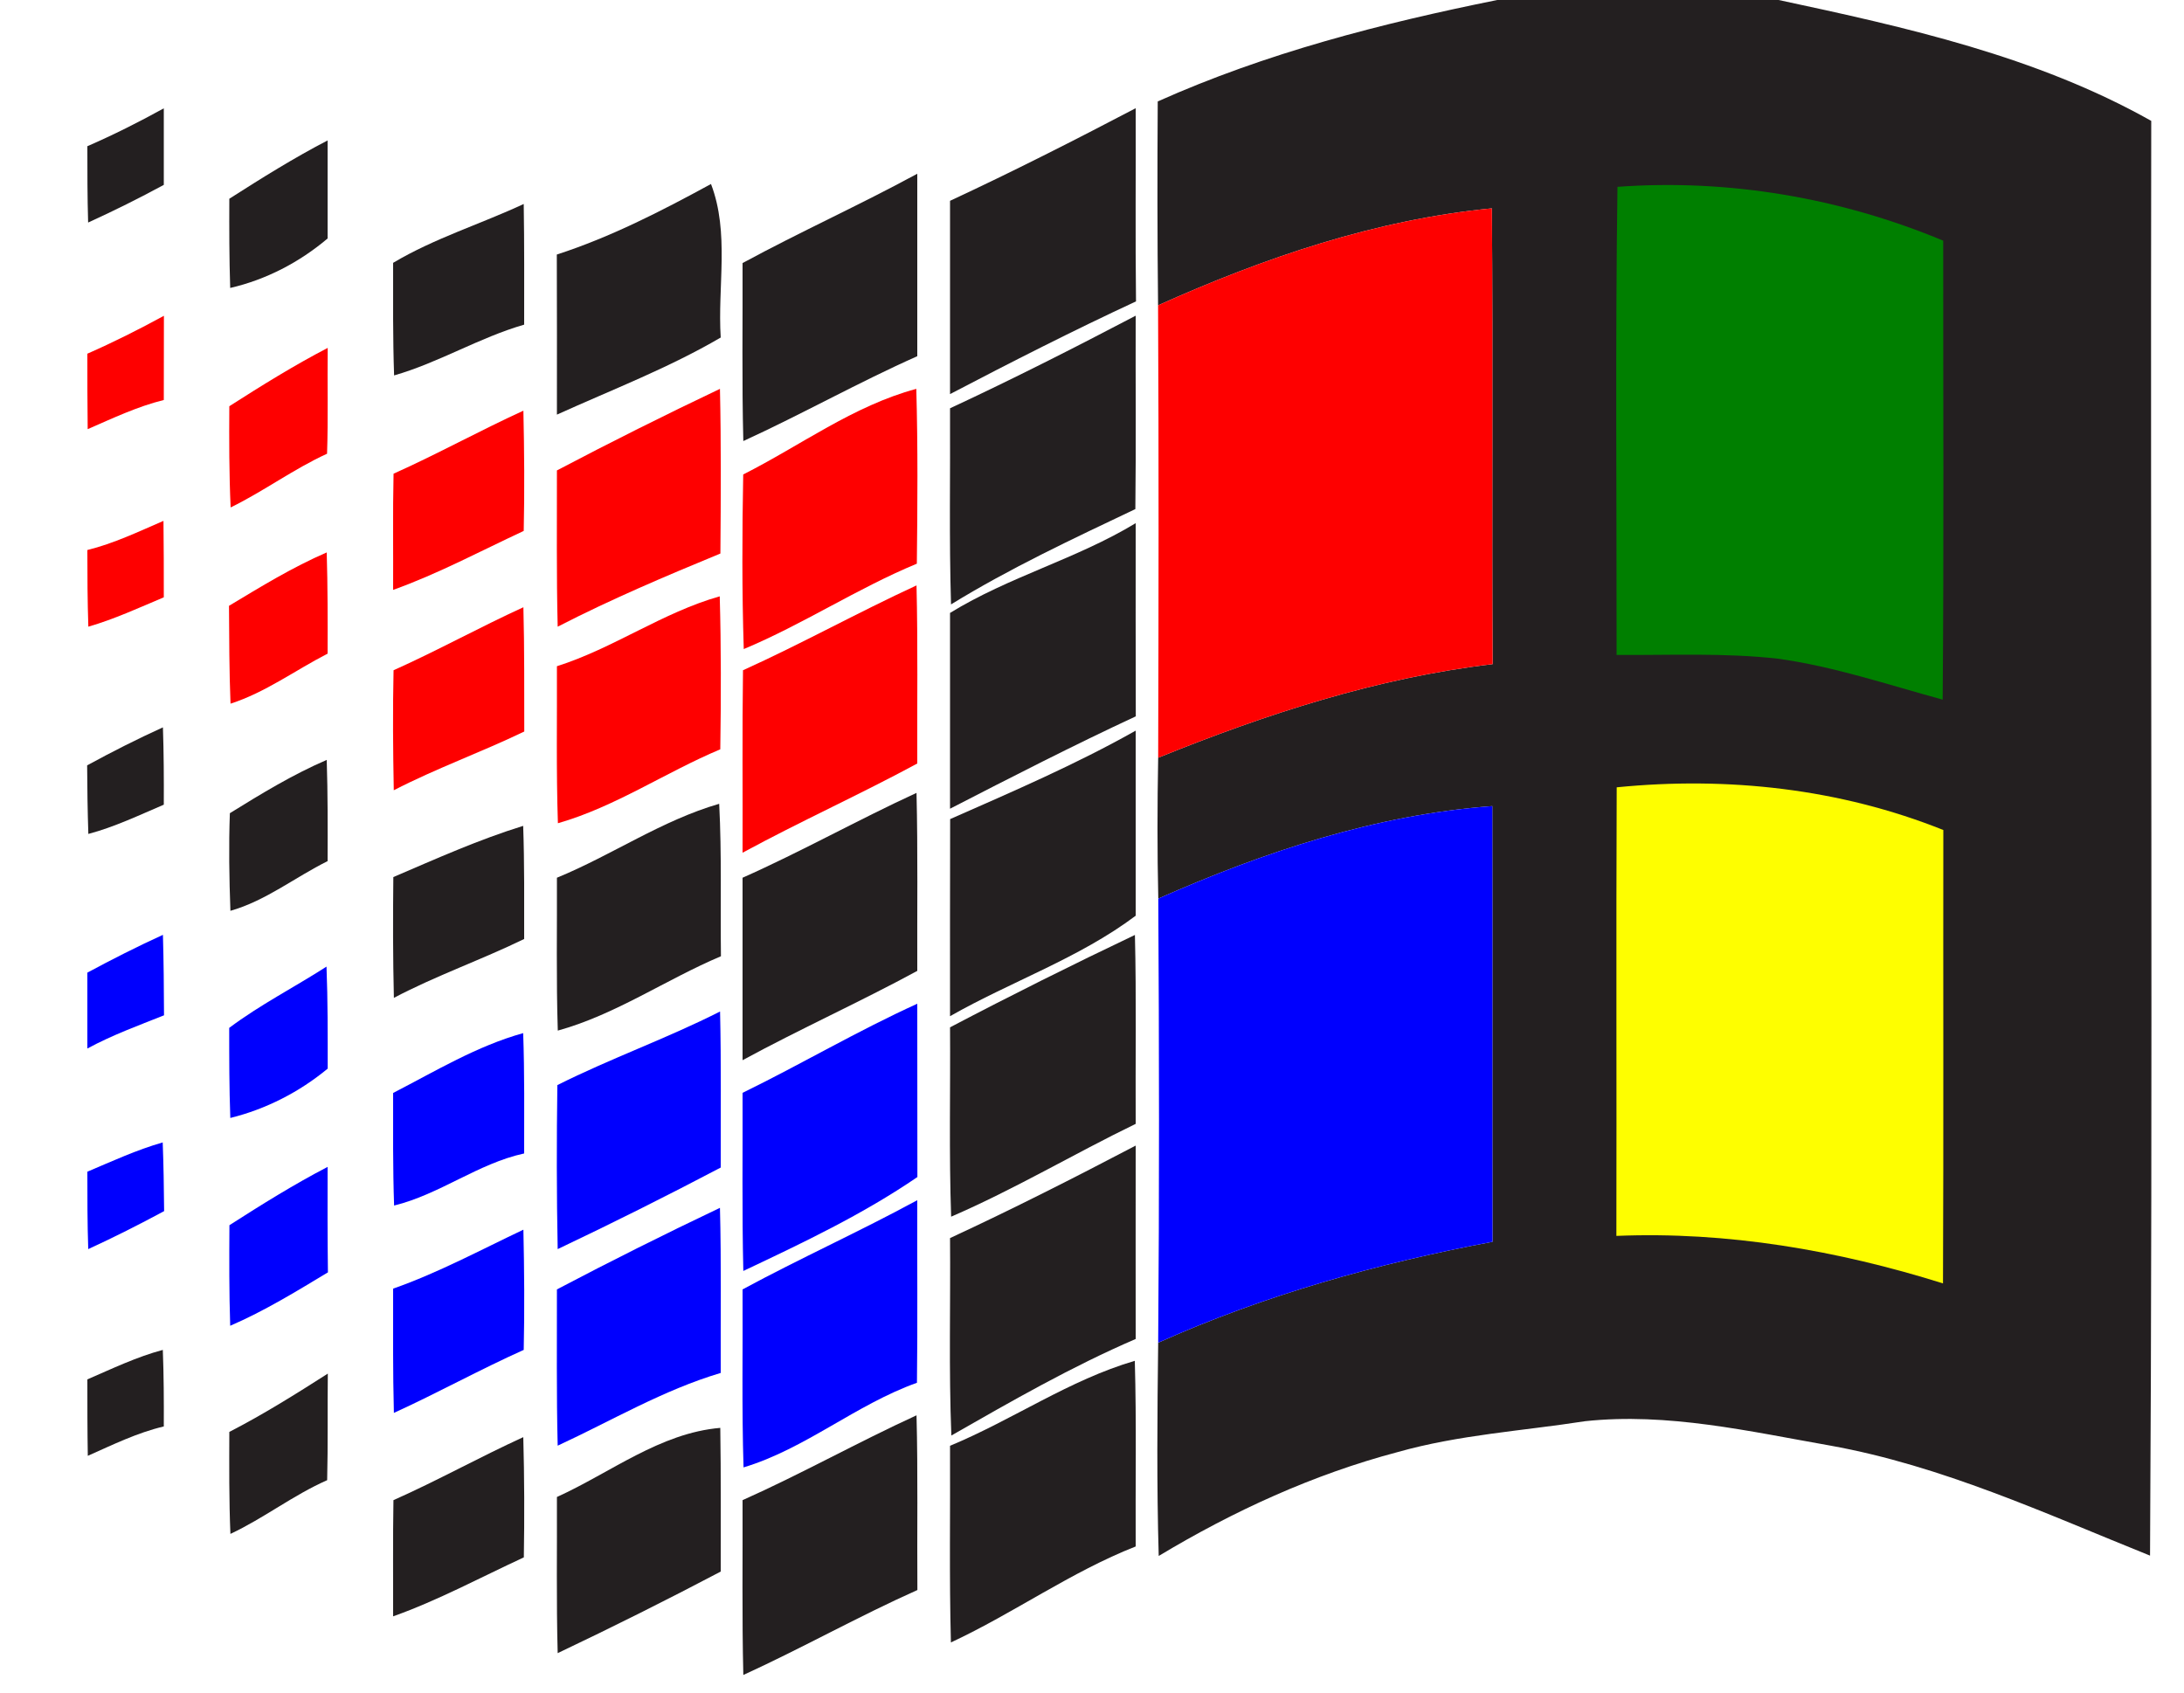
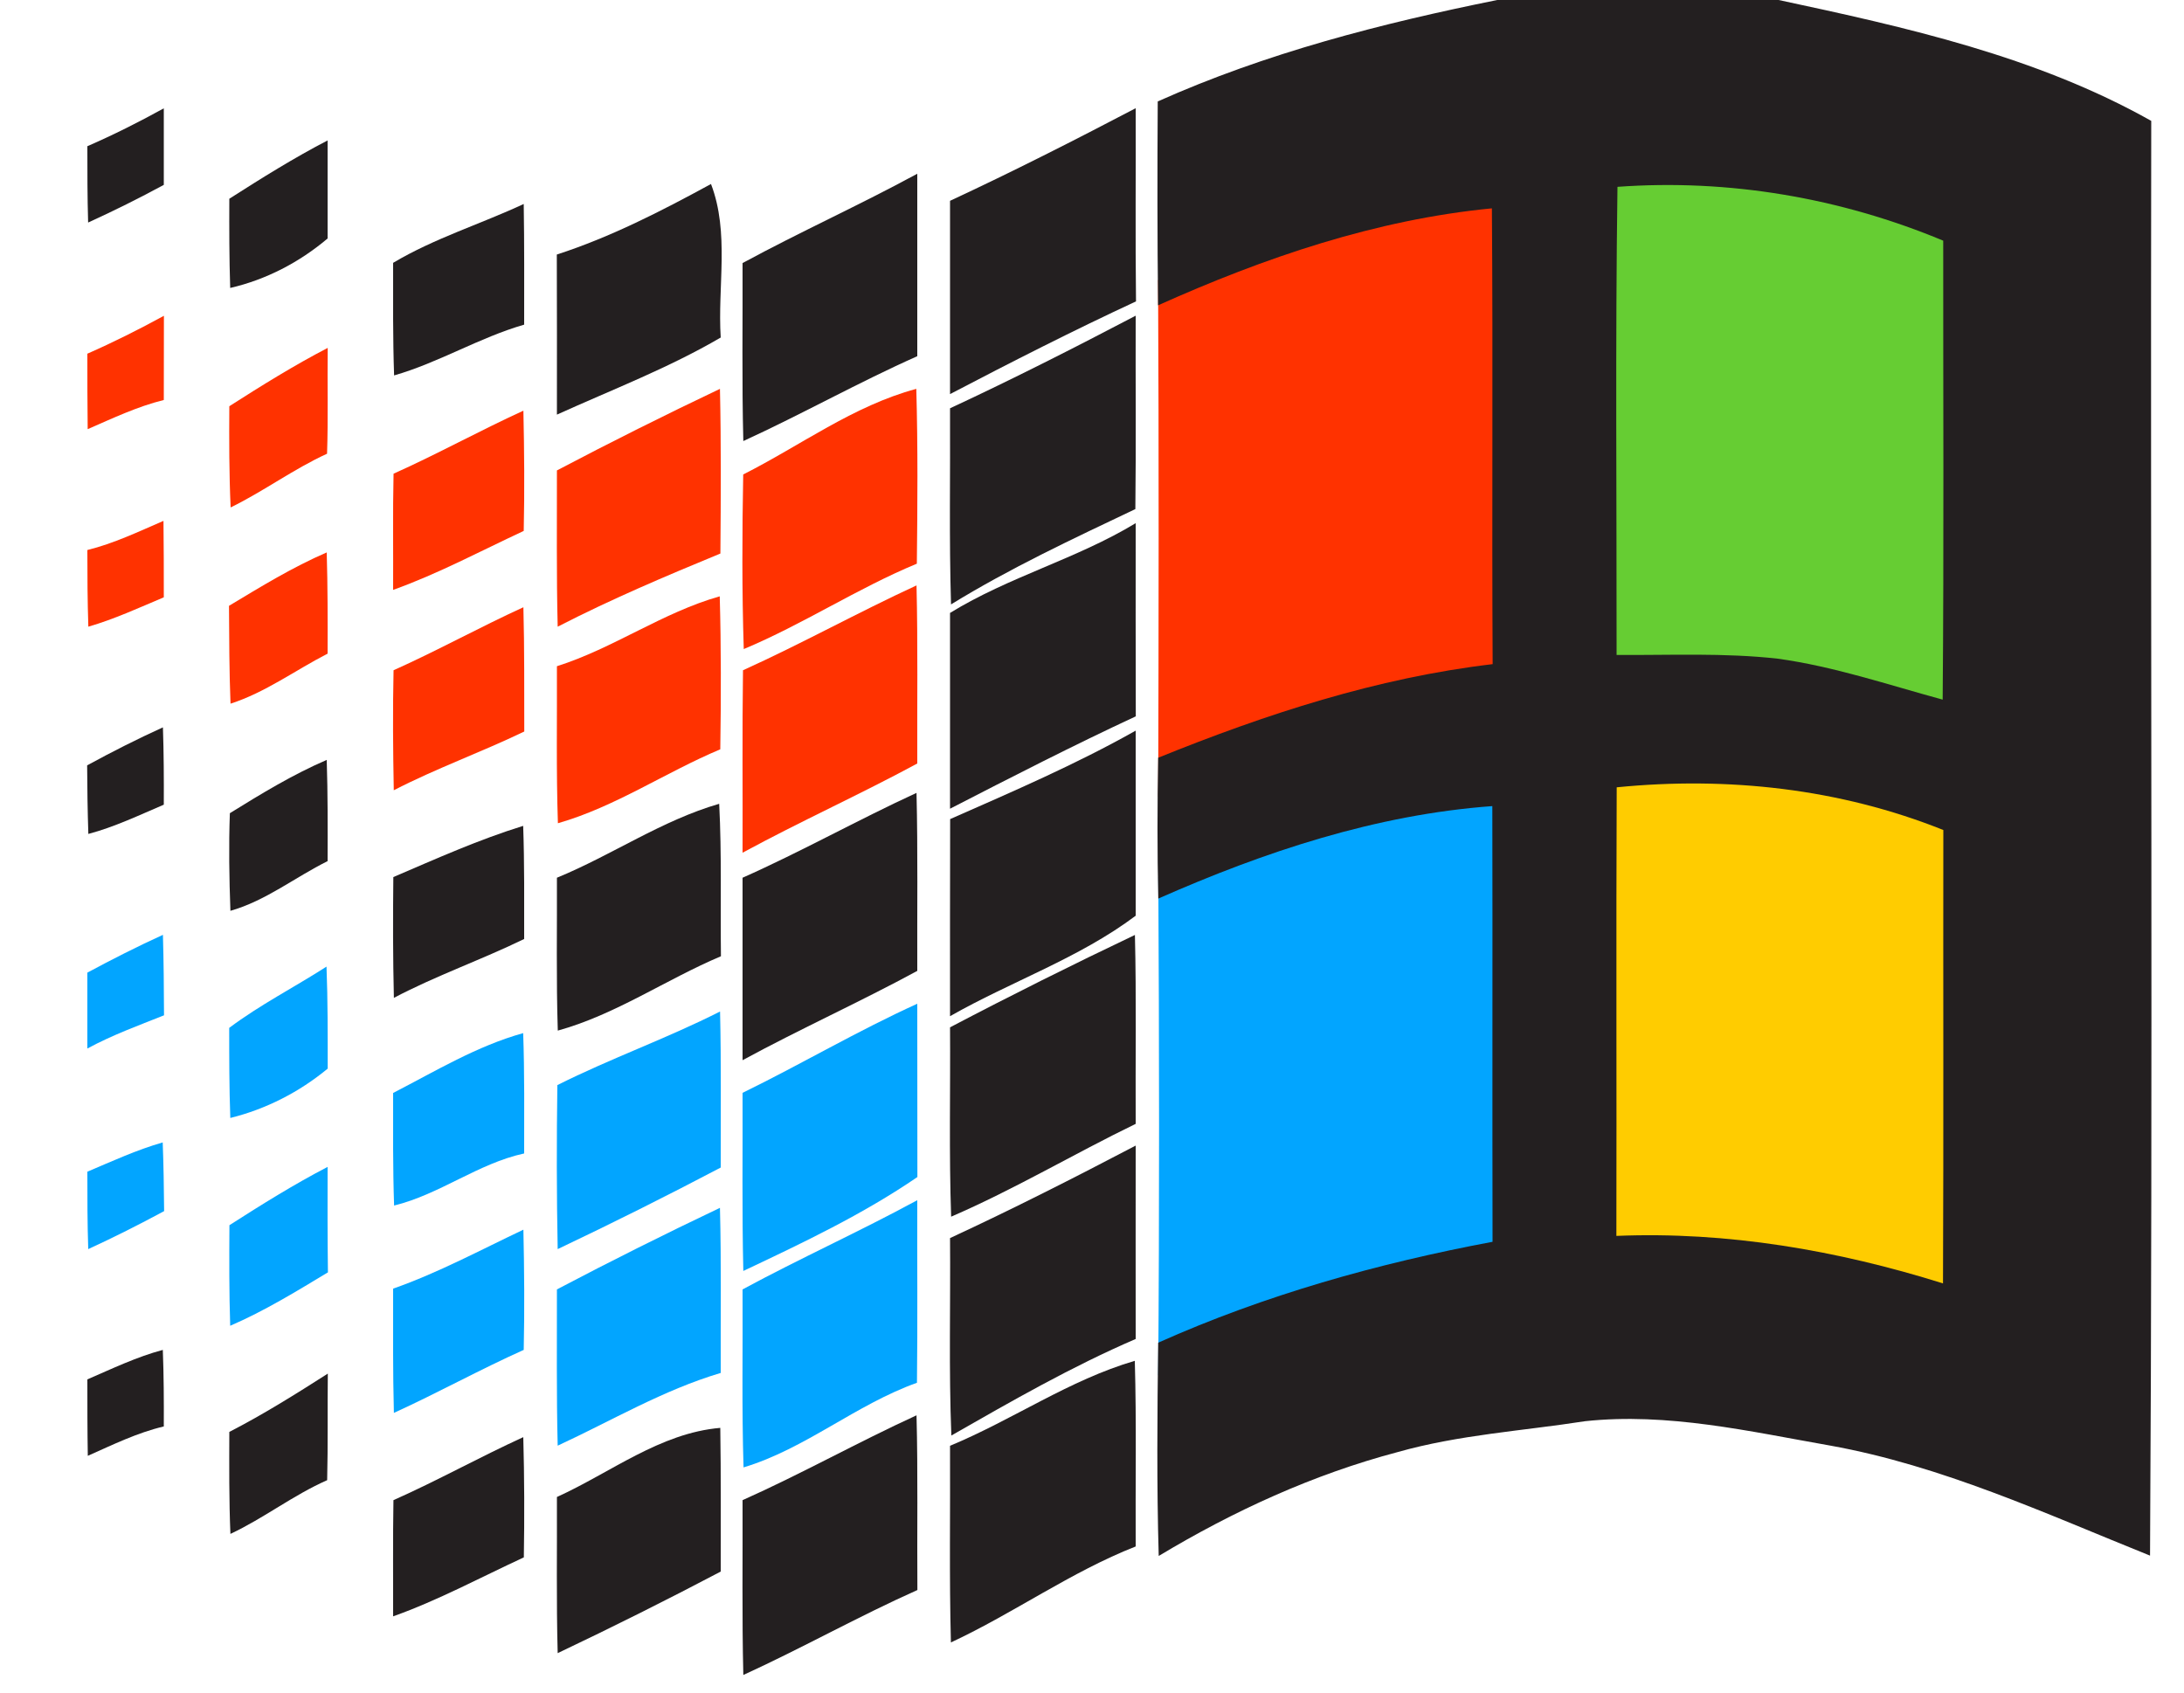
- <svg xmlns="http://www.w3.org/2000/svg" width="200px" height="155px" viewBox="0 0 200 155" version="1.1">
-   <path fill="none" d=" M 0.00 0.00 L 137.11 0.00 C 126.50 2.14 115.94 4.85 106.02 9.29 C 105.98 15.51 105.98 21.74 106.05 27.96 C 106.12 41.77 106.10 55.58 106.06 69.39 C 105.98 73.69 105.97 77.99 106.07 82.29 C 106.15 95.85 106.17 109.40 106.06 122.96 C 105.98 129.47 105.92 135.98 106.11 142.49 C 112.94 138.38 120.26 135.02 127.98 132.98 C 133.59 131.39 139.42 131.04 145.15 130.15 C 152.71 129.34 160.19 131.08 167.59 132.38 C 177.82 134.22 187.32 138.61 196.89 142.46 C 197.15 98.67 196.92 54.87 197.00 11.07 C 186.49 5.15 174.56 2.50 162.88 0.00 L 200.00 0.00 L 200.00 155.00 L 0.00 155.00 L 0.00 0.00 Z" />
-   <path fill="#231f20" d=" M 137.11 0.00 L 162.88 0.00 C 174.56 2.50 186.49 5.15 197.00 11.07 C 196.92 54.87 197.15 98.67 196.89 142.46 C 187.32 138.61 177.82 134.22 167.59 132.38 C 160.19 131.08 152.71 129.34 145.15 130.15 C 139.42 131.04 133.59 131.39 127.98 132.98 C 120.26 135.02 112.94 138.38 106.11 142.49 C 105.92 135.98 105.98 129.47 106.06 122.96 C 115.83 118.59 126.17 115.69 136.68 113.72 C 136.65 100.42 136.69 87.12 136.66 73.82 C 126.00 74.60 115.78 78.00 106.07 82.29 C 105.97 77.99 105.98 73.69 106.06 69.39 C 115.92 65.40 126.08 62.07 136.69 60.82 C 136.61 46.91 136.73 32.99 136.62 19.08 C 125.97 20.11 115.77 23.60 106.05 27.96 C 105.98 21.74 105.98 15.51 106.02 9.29 C 115.94 4.85 126.50 2.14 137.11 0.00 Z" />
-   <path fill="#231f20" d=" M 8.00 13.39 C 10.39 12.35 12.72 11.18 15.00 9.92 C 15.00 12.26 15.00 14.59 15.00 16.93 C 12.73 18.16 10.42 19.31 8.07 20.38 C 8.00 18.05 8.00 15.72 8.00 13.39 Z" />
-   <path fill="#231f20" d=" M 87.00 18.39 C 92.74 15.72 98.39 12.85 104.00 9.91 C 104.02 15.81 103.96 21.70 104.03 27.60 C 98.28 30.27 92.62 33.15 87.00 36.09 C 87.00 30.19 87.00 24.29 87.00 18.39 Z" />
-   <path fill="#231f20" d=" M 21.00 18.20 C 23.94 16.32 26.90 14.47 30.00 12.86 C 30.00 15.86 30.00 18.85 30.00 21.84 C 27.42 24.02 24.37 25.61 21.08 26.37 C 20.99 23.65 20.99 20.92 21.00 18.20 Z" />
-   <path fill="#231f20" d=" M 68.00 24.09 C 73.27 21.23 78.74 18.77 84.00 15.91 C 84.00 21.48 84.00 27.05 84.00 32.62 C 78.60 35.02 73.44 37.93 68.07 40.39 C 67.93 34.96 68.02 29.52 68.00 24.09 Z" />
-   <path fill="#231f20" d=" M 50.99 23.31 C 55.93 21.71 60.56 19.33 65.11 16.85 C 66.82 21.32 65.70 26.24 66.00 30.91 C 61.21 33.71 56.03 35.69 51.00 37.97 C 51.00 33.09 51.01 28.20 50.99 23.31 Z" />
-   <path fill="#007f00" d=" M 148.12 17.11 C 158.30 16.37 168.53 18.11 177.95 22.04 C 177.94 36.05 178.02 50.06 177.90 64.07 C 172.90 62.71 167.95 61.03 162.80 60.32 C 157.90 59.77 152.96 60.01 148.04 59.98 C 148.05 45.69 147.92 31.40 148.12 17.11 Z" />
-   <path fill="#231f20" d=" M 36.00 24.07 C 39.77 21.82 43.99 20.53 47.96 18.68 C 48.02 22.36 48.00 26.04 48.00 29.73 C 43.88 30.92 40.20 33.20 36.09 34.38 C 35.97 30.95 36.00 27.51 36.00 24.07 Z" />
-   <path fill="#fe0000" d=" M 106.05 27.96 C 115.77 23.60 125.97 20.11 136.62 19.08 C 136.73 32.99 136.61 46.91 136.69 60.82 C 126.08 62.07 115.92 65.40 106.06 69.39 C 106.10 55.58 106.12 41.77 106.05 27.96 Z" />
-   <path fill="#fe0000" d=" M 8.00 32.39 C 10.39 31.34 12.72 30.17 15.01 28.92 C 15.00 31.49 15.00 34.06 15.00 36.63 C 12.57 37.23 10.31 38.31 8.03 39.30 C 8.00 37.00 8.00 34.69 8.00 32.39 Z" />
-   <path fill="#231f20" d=" M 87.00 37.39 C 92.74 34.72 98.39 31.85 104.00 28.91 C 103.98 34.81 104.04 40.71 103.97 46.62 C 98.25 49.34 92.49 52.03 87.09 55.35 C 86.91 49.36 87.03 43.37 87.00 37.39 Z" />
-   <path fill="#fe0000" d=" M 21.00 37.20 C 23.94 35.32 26.91 33.47 30.01 31.86 C 29.97 35.09 30.06 38.32 29.95 41.55 C 26.87 42.96 24.15 44.99 21.12 46.47 C 20.98 43.38 20.98 40.29 21.00 37.20 Z" />
-   <path fill="#fe0000" d=" M 51.00 43.08 C 55.92 40.49 60.90 38.00 65.93 35.61 C 66.04 40.64 66.01 45.66 65.97 50.69 C 60.93 52.77 55.92 54.89 51.07 57.39 C 50.95 52.62 51.01 47.85 51.00 43.08 Z" />
-   <path fill="#fe0000" d=" M 68.06 43.45 C 73.31 40.80 78.14 37.16 83.91 35.61 C 84.06 40.94 84.02 46.29 83.96 51.62 C 78.51 53.88 73.54 57.17 68.11 59.44 C 67.94 54.11 67.96 48.78 68.06 43.45 Z" />
-   <path fill="#fe0000" d=" M 36.04 43.38 C 40.06 41.58 43.92 39.44 47.93 37.61 C 48.01 41.28 48.04 44.95 47.96 48.62 C 43.99 50.47 40.13 52.54 36.00 54.02 C 36.02 50.47 35.96 46.93 36.04 43.38 Z" />
-   <path fill="#fe0000" d=" M 8.00 50.37 C 10.42 49.77 12.68 48.69 14.97 47.70 C 15.00 50.03 15.00 52.37 15.00 54.70 C 12.72 55.66 10.47 56.70 8.09 57.39 C 8.01 55.05 8.00 52.71 8.00 50.37 Z" />
-   <path fill="#231f20" d=" M 87.00 56.13 C 92.39 52.81 98.59 51.19 104.00 47.91 C 104.00 53.81 103.99 59.70 104.01 65.60 C 98.27 68.27 92.63 71.16 87.00 74.06 C 87.00 68.09 87.00 62.11 87.00 56.13 Z" />
-   <path fill="#fe0000" d=" M 20.97 55.48 C 23.88 53.73 26.79 51.94 29.92 50.59 C 30.01 53.68 30.01 56.77 30.00 59.86 C 27.03 61.38 24.31 63.41 21.11 64.44 C 20.99 61.45 20.99 58.47 20.97 55.48 Z" />
-   <path fill="#fe0000" d=" M 68.04 61.38 C 73.41 58.95 78.57 56.08 83.93 53.61 C 84.06 59.05 83.98 64.48 84.00 69.92 C 78.73 72.77 73.26 75.23 68.00 78.09 C 68.02 72.52 67.96 66.95 68.04 61.38 Z" />
-   <path fill="#fe0000" d=" M 51.00 61.01 C 56.18 59.37 60.67 56.09 65.91 54.61 C 66.04 59.28 66.03 63.95 65.96 68.62 C 60.93 70.73 56.36 73.88 51.09 75.39 C 50.93 70.60 51.02 65.80 51.00 61.01 Z" />
-   <path fill="#fe0000" d=" M 36.04 61.38 C 40.06 59.58 43.92 57.44 47.93 55.61 C 48.03 59.40 48.00 63.20 48.01 66.99 C 44.07 68.89 39.95 70.36 36.06 72.37 C 35.99 68.71 35.96 65.04 36.04 61.38 Z" />
-   <path fill="#231f20" d=" M 7.98 70.09 C 10.25 68.85 12.56 67.68 14.92 66.61 C 15.00 68.97 15.01 71.33 15.00 73.69 C 12.73 74.66 10.49 75.73 8.09 76.37 C 8.02 74.28 7.99 72.18 7.98 70.09 Z" />
-   <path fill="#231f20" d=" M 87.01 75.01 C 92.75 72.48 98.52 70.00 104.00 66.91 C 104.00 72.56 104.00 78.21 104.00 83.86 C 98.82 87.75 92.60 89.87 87.00 93.06 C 87.00 87.04 86.99 81.02 87.01 75.01 Z" />
-   <path fill="#231f20" d=" M 21.05 74.47 C 23.92 72.69 26.81 70.93 29.92 69.59 C 30.02 72.68 30.01 75.77 30.00 78.86 C 27.01 80.34 24.34 82.49 21.10 83.41 C 20.99 80.43 20.94 77.45 21.05 74.47 Z" />
-   <path fill="#fefe00" d=" M 148.05 72.10 C 158.18 71.09 168.48 72.21 177.96 76.01 C 177.94 89.85 177.99 103.69 177.93 117.53 C 168.27 114.50 158.17 112.76 148.02 113.18 C 148.05 99.49 147.99 85.79 148.05 72.10 Z" />
-   <path fill="#231f20" d=" M 68.00 80.38 C 73.40 77.98 78.56 75.08 83.93 72.61 C 84.06 78.04 83.98 83.48 84.00 88.91 C 78.73 91.77 73.26 94.23 68.00 97.09 C 68.00 91.52 68.00 85.95 68.00 80.38 Z" />
-   <path fill="#231f20" d=" M 51.00 80.38 C 56.04 78.31 60.60 75.13 65.86 73.61 C 66.10 78.26 65.96 82.91 66.02 87.57 C 60.98 89.70 56.39 92.91 51.08 94.38 C 50.93 89.71 51.02 85.05 51.00 80.38 Z" />
-   <path fill="#0000fe" d=" M 106.07 82.29 C 115.78 78.00 126.00 74.60 136.66 73.82 C 136.69 87.12 136.65 100.42 136.68 113.72 C 126.17 115.69 115.83 118.59 106.06 122.96 C 106.17 109.40 106.15 95.85 106.07 82.29 Z" />
-   <path fill="#231f20" d=" M 36.02 80.32 C 39.94 78.64 43.84 76.89 47.91 75.63 C 48.03 79.08 48.00 82.53 48.00 85.99 C 44.08 87.90 39.94 89.34 36.07 91.38 C 35.98 87.69 35.98 84.01 36.02 80.32 Z" />
-   <path fill="#0000fe" d=" M 8.00 89.07 C 10.27 87.85 12.57 86.68 14.92 85.61 C 14.99 88.06 15.01 90.52 15.02 92.98 C 12.65 93.92 10.25 94.80 8.00 96.02 C 8.00 93.70 8.00 91.39 8.00 89.07 Z" />
-   <path fill="#231f20" d=" M 87.00 94.08 C 92.58 91.15 98.23 88.33 103.93 85.62 C 104.07 91.38 103.97 97.15 104.00 102.92 C 98.33 105.67 92.87 108.93 87.10 111.42 C 86.90 105.64 87.04 99.86 87.00 94.08 Z" />
-   <path fill="#0000fe" d=" M 20.99 94.13 C 23.80 92.02 26.94 90.42 29.90 88.52 C 30.02 91.63 30.01 94.74 30.01 97.86 C 27.41 100.01 24.36 101.57 21.09 102.38 C 20.99 99.63 20.99 96.88 20.99 94.13 Z" />
-   <path fill="#0000fe" d=" M 68.00 100.08 C 73.38 97.45 78.55 94.39 84.00 91.92 C 84.00 97.21 84.00 102.50 84.01 107.79 C 79.01 111.21 73.53 113.81 68.07 116.39 C 67.94 110.95 68.02 105.51 68.00 100.08 Z" />
-   <path fill="#0000fe" d=" M 51.04 99.37 C 55.92 96.92 61.07 95.10 65.94 92.63 C 66.05 97.39 65.99 102.15 66.00 106.92 C 61.08 109.51 56.10 112.00 51.07 114.39 C 50.97 109.38 50.97 104.37 51.04 99.37 Z" />
-   <path fill="#0000fe" d=" M 36.00 100.09 C 39.88 98.09 43.67 95.79 47.91 94.61 C 48.04 98.28 48.00 101.95 48.00 105.63 C 43.77 106.55 40.29 109.37 36.09 110.40 C 35.97 106.96 36.00 103.52 36.00 100.09 Z" />
-   <path fill="#0000fe" d=" M 8.00 107.30 C 10.27 106.34 12.52 105.30 14.90 104.62 C 14.98 106.71 15.01 108.81 15.03 110.91 C 12.75 112.14 10.43 113.31 8.08 114.39 C 8.00 112.03 8.00 109.66 8.00 107.30 Z" />
-   <path fill="#231f20" d=" M 87.00 113.38 C 92.74 110.72 98.39 107.85 104.00 104.91 C 103.99 110.81 104.00 116.71 104.00 122.62 C 98.15 125.14 92.63 128.31 87.12 131.46 C 86.88 125.44 87.05 119.41 87.00 113.38 Z" />
-   <path fill="#0000fe" d=" M 21.01 112.20 C 23.94 110.32 26.91 108.47 30.00 106.86 C 29.99 110.08 29.99 113.30 30.03 116.52 C 27.12 118.27 24.21 120.06 21.08 121.41 C 20.98 118.34 20.99 115.27 21.01 112.20 Z" />
-   <path fill="#0000fe" d=" M 68.00 118.08 C 73.27 115.23 78.74 112.77 84.00 109.91 C 83.98 115.48 84.04 121.05 83.97 126.63 C 78.37 128.63 73.75 132.68 68.09 134.38 C 67.92 128.95 68.03 123.52 68.00 118.08 Z" />
-   <path fill="#0000fe" d=" M 51.00 118.08 C 55.92 115.49 60.90 113.00 65.93 110.61 C 66.06 115.65 65.98 120.69 66.00 125.73 C 60.74 127.29 56.02 130.10 51.07 132.39 C 50.95 127.62 51.01 122.85 51.00 118.08 Z" />
-   <path fill="#0000fe" d=" M 36.00 118.01 C 40.13 116.56 43.98 114.48 47.93 112.61 C 48.01 116.28 48.04 119.95 47.96 123.62 C 43.94 125.42 40.08 127.56 36.07 129.39 C 35.97 125.60 36.00 121.80 36.00 118.01 Z" />
-   <path fill="#231f20" d=" M 8.00 126.32 C 10.27 125.34 12.51 124.26 14.91 123.62 C 15.00 125.96 15.01 128.29 15.00 130.63 C 12.57 131.20 10.32 132.31 8.04 133.32 C 8.00 130.98 8.00 128.65 8.00 126.32 Z" />
-   <path fill="#231f20" d=" M 87.00 132.40 C 92.74 130.02 97.93 126.37 103.92 124.62 C 104.08 130.29 103.97 135.95 104.00 141.62 C 98.05 143.96 92.85 147.72 87.08 150.41 C 86.92 144.41 87.03 138.40 87.00 132.40 Z" />
-   <path fill="#231f20" d=" M 21.00 131.13 C 24.11 129.53 27.08 127.67 30.02 125.79 C 29.98 129.04 30.04 132.30 29.96 135.55 C 26.85 136.92 24.17 139.03 21.10 140.47 C 20.97 137.36 20.99 134.24 21.00 131.13 Z" />
-   <path fill="#231f20" d=" M 68.00 137.38 C 73.40 134.97 78.56 132.07 83.93 129.61 C 84.07 134.94 83.97 140.28 84.01 145.61 C 78.61 148.02 73.45 150.93 68.07 153.39 C 67.94 148.05 68.02 142.72 68.00 137.38 Z" />
-   <path fill="#231f20" d=" M 51.00 137.09 C 55.92 134.86 60.44 131.23 65.96 130.76 C 66.03 135.14 65.99 139.53 66.00 143.92 C 61.08 146.51 56.10 149.00 51.07 151.39 C 50.94 146.62 51.02 141.85 51.00 137.09 Z" />
-   <path fill="#231f20" d=" M 36.03 137.38 C 40.06 135.59 43.91 133.44 47.92 131.61 C 48.02 135.28 48.03 138.95 47.97 142.62 C 43.99 144.46 40.13 146.55 36.00 148.02 C 36.01 144.47 35.97 140.92 36.03 137.38 Z" />
+ <svg xmlns="http://www.w3.org/2000/svg" width="200px" height="155px" viewBox="0 0 200 155" version="1.1" id="svg98">
+   <defs id="defs102" />
+   <path fill="#fe0000" d="m 106.05,25.646 c 11.138,-4.98 22.827,-8.966 35.031,-10.143 0.126,15.888 -0.011,31.787 0.08,47.675 -12.158,1.428 -23.801,5.231 -35.1,9.789 0.046,-15.774 0.069,-31.547 -0.011,-47.321 z" id="path20" style="stroke-width:1.144;fill:#ff3200;fill-opacity:1" />
+   <path fill="#0000fe" d="m 106.071,80.337 c 10.277,-4.81 21.094,-8.623 32.377,-9.498 0.032,14.914 -0.011,29.827 0.021,44.741 -11.124,2.209 -22.068,5.461 -32.408,10.361 0.116,-15.205 0.095,-30.399 0.011,-45.604 z" id="path58" style="stroke-width:1.089;fill:#02a5ff;fill-opacity:1" />
+   <path fill="none" d=" M 0.00 0.00 L 137.11 0.00 C 126.50 2.14 115.94 4.85 106.02 9.29 C 105.98 15.51 105.98 21.74 106.05 27.96 C 106.12 41.77 106.10 55.58 106.06 69.39 C 105.98 73.69 105.97 77.99 106.07 82.29 C 106.15 95.85 106.17 109.40 106.06 122.96 C 105.98 129.47 105.92 135.98 106.11 142.49 C 112.94 138.38 120.26 135.02 127.98 132.98 C 133.59 131.39 139.42 131.04 145.15 130.15 C 152.71 129.34 160.19 131.08 167.59 132.38 C 177.82 134.22 187.32 138.61 196.89 142.46 C 197.15 98.67 196.92 54.87 197.00 11.07 C 186.49 5.15 174.56 2.50 162.88 0.00 L 200.00 0.00 L 200.00 155.00 L 0.00 155.00 L 0.00 0.00 Z" id="path2" />
+   <path fill="#231f20" d=" M 137.11 0.00 L 162.88 0.00 C 174.56 2.50 186.49 5.15 197.00 11.07 C 196.92 54.87 197.15 98.67 196.89 142.46 C 187.32 138.61 177.82 134.22 167.59 132.38 C 160.19 131.08 152.71 129.34 145.15 130.15 C 139.42 131.04 133.59 131.39 127.98 132.98 C 120.26 135.02 112.94 138.38 106.11 142.49 C 105.92 135.98 105.98 129.47 106.06 122.96 C 115.83 118.59 126.17 115.69 136.68 113.72 C 136.65 100.42 136.69 87.12 136.66 73.82 C 126.00 74.60 115.78 78.00 106.07 82.29 C 105.97 77.99 105.98 73.69 106.06 69.39 C 115.92 65.40 126.08 62.07 136.69 60.82 C 136.61 46.91 136.73 32.99 136.62 19.08 C 125.97 20.11 115.77 23.60 106.05 27.96 C 105.98 21.74 105.98 15.51 106.02 9.29 C 115.94 4.85 126.50 2.14 137.11 0.00 Z" id="path4" />
+   <path fill="#231f20" d=" M 8.00 13.39 C 10.39 12.35 12.72 11.18 15.00 9.92 C 15.00 12.26 15.00 14.59 15.00 16.93 C 12.73 18.16 10.42 19.31 8.07 20.38 C 8.00 18.05 8.00 15.72 8.00 13.39 Z" id="path6" />
+   <path fill="#231f20" d=" M 87.00 18.39 C 92.74 15.72 98.39 12.85 104.00 9.91 C 104.02 15.81 103.96 21.70 104.03 27.60 C 98.28 30.27 92.62 33.15 87.00 36.09 C 87.00 30.19 87.00 24.29 87.00 18.39 Z" id="path8" />
+   <path fill="#231f20" d=" M 21.00 18.20 C 23.94 16.32 26.90 14.47 30.00 12.86 C 30.00 15.86 30.00 18.85 30.00 21.84 C 27.42 24.02 24.37 25.61 21.08 26.37 C 20.99 23.65 20.99 20.92 21.00 18.20 Z" id="path10" />
+   <path fill="#231f20" d=" M 68.00 24.09 C 73.27 21.23 78.74 18.77 84.00 15.91 C 84.00 21.48 84.00 27.05 84.00 32.62 C 78.60 35.02 73.44 37.93 68.07 40.39 C 67.93 34.96 68.02 29.52 68.00 24.09 Z" id="path12" />
+   <path fill="#231f20" d=" M 50.99 23.31 C 55.93 21.71 60.56 19.33 65.11 16.85 C 66.82 21.32 65.70 26.24 66.00 30.91 C 61.21 33.71 56.03 35.69 51.00 37.97 C 51.00 33.09 51.01 28.20 50.99 23.31 Z" id="path14" />
+   <path fill="#007f00" d=" M 148.12 17.11 C 158.30 16.37 168.53 18.11 177.95 22.04 C 177.94 36.05 178.02 50.06 177.90 64.07 C 172.90 62.71 167.95 61.03 162.80 60.32 C 157.90 59.77 152.96 60.01 148.04 59.98 C 148.05 45.69 147.92 31.40 148.12 17.11 Z" id="path16" style="fill:#66cd33;fill-opacity:1" />
+   <path fill="#231f20" d=" M 36.00 24.07 C 39.77 21.82 43.99 20.53 47.96 18.68 C 48.02 22.36 48.00 26.04 48.00 29.73 C 43.88 30.92 40.20 33.20 36.09 34.38 C 35.97 30.95 36.00 27.51 36.00 24.07 Z" id="path18" />
+   <path fill="#fe0000" d=" M 8.00 32.39 C 10.39 31.34 12.72 30.17 15.01 28.92 C 15.00 31.49 15.00 34.06 15.00 36.63 C 12.57 37.23 10.31 38.31 8.03 39.30 C 8.00 37.00 8.00 34.69 8.00 32.39 Z" id="path22" style="fill:#ff3200;fill-opacity:1" />
+   <path fill="#231f20" d=" M 87.00 37.39 C 92.74 34.72 98.39 31.85 104.00 28.91 C 103.98 34.81 104.04 40.71 103.97 46.62 C 98.25 49.34 92.49 52.03 87.09 55.35 C 86.91 49.36 87.03 43.37 87.00 37.39 Z" id="path24" />
+   <path fill="#fe0000" d=" M 21.00 37.20 C 23.94 35.32 26.91 33.47 30.01 31.86 C 29.97 35.09 30.06 38.32 29.95 41.55 C 26.87 42.96 24.15 44.99 21.12 46.47 C 20.98 43.38 20.98 40.29 21.00 37.20 Z" id="path26" style="fill:#ff3200;fill-opacity:1" />
+   <path fill="#fe0000" d=" M 51.00 43.08 C 55.92 40.49 60.90 38.00 65.93 35.61 C 66.04 40.64 66.01 45.66 65.97 50.69 C 60.93 52.77 55.92 54.89 51.07 57.39 C 50.95 52.62 51.01 47.85 51.00 43.08 Z" id="path28" style="fill:#ff3200;fill-opacity:1" />
+   <path fill="#fe0000" d=" M 68.06 43.45 C 73.31 40.80 78.14 37.16 83.91 35.61 C 84.06 40.94 84.02 46.29 83.96 51.62 C 78.51 53.88 73.54 57.17 68.11 59.44 C 67.94 54.11 67.96 48.78 68.06 43.45 Z" id="path30" style="fill:#ff3200;fill-opacity:1" />
+   <path fill="#fe0000" d=" M 36.04 43.38 C 40.06 41.58 43.92 39.44 47.93 37.61 C 48.01 41.28 48.04 44.95 47.96 48.62 C 43.99 50.47 40.13 52.54 36.00 54.02 C 36.02 50.47 35.96 46.93 36.04 43.38 Z" id="path32" style="fill:#ff3200;fill-opacity:1" />
+   <path fill="#fe0000" d=" M 8.00 50.37 C 10.42 49.77 12.68 48.69 14.97 47.70 C 15.00 50.03 15.00 52.37 15.00 54.70 C 12.72 55.66 10.47 56.70 8.09 57.39 C 8.01 55.05 8.00 52.71 8.00 50.37 Z" id="path34" style="fill:#ff3200;fill-opacity:1" />
+   <path fill="#231f20" d=" M 87.00 56.13 C 92.39 52.81 98.59 51.19 104.00 47.91 C 104.00 53.81 103.99 59.70 104.01 65.60 C 98.27 68.27 92.63 71.16 87.00 74.06 C 87.00 68.09 87.00 62.11 87.00 56.13 Z" id="path36" />
+   <path fill="#fe0000" d=" M 20.97 55.48 C 23.88 53.73 26.79 51.94 29.92 50.59 C 30.01 53.68 30.01 56.77 30.00 59.86 C 27.03 61.38 24.31 63.41 21.11 64.44 C 20.99 61.45 20.99 58.47 20.97 55.48 Z" id="path38" style="fill:#ff3200;fill-opacity:1" />
+   <path fill="#fe0000" d=" M 68.04 61.38 C 73.41 58.95 78.57 56.08 83.93 53.61 C 84.06 59.05 83.98 64.48 84.00 69.92 C 78.73 72.77 73.26 75.23 68.00 78.09 C 68.02 72.52 67.96 66.95 68.04 61.38 Z" id="path40" style="fill:#ff3200;fill-opacity:1" />
+   <path fill="#fe0000" d=" M 51.00 61.01 C 56.18 59.37 60.67 56.09 65.91 54.61 C 66.04 59.28 66.03 63.95 65.96 68.62 C 60.93 70.73 56.36 73.88 51.09 75.39 C 50.93 70.60 51.02 65.80 51.00 61.01 Z" id="path42" style="fill:#ff3200;fill-opacity:1" />
+   <path fill="#fe0000" d=" M 36.04 61.38 C 40.06 59.58 43.92 57.44 47.93 55.61 C 48.03 59.40 48.00 63.20 48.01 66.99 C 44.07 68.89 39.95 70.36 36.06 72.37 C 35.99 68.71 35.96 65.04 36.04 61.38 Z" id="path44" style="fill:#ff3200;fill-opacity:1" />
+   <path fill="#231f20" d=" M 7.98 70.09 C 10.25 68.85 12.56 67.68 14.92 66.61 C 15.00 68.97 15.01 71.33 15.00 73.69 C 12.73 74.66 10.49 75.73 8.09 76.37 C 8.02 74.28 7.99 72.18 7.98 70.09 Z" id="path46" />
+   <path fill="#231f20" d=" M 87.01 75.01 C 92.75 72.48 98.52 70.00 104.00 66.91 C 104.00 72.56 104.00 78.21 104.00 83.86 C 98.82 87.75 92.60 89.87 87.00 93.06 C 87.00 87.04 86.99 81.02 87.01 75.01 Z" id="path48" />
+   <path fill="#231f20" d=" M 21.05 74.47 C 23.92 72.69 26.81 70.93 29.92 69.59 C 30.02 72.68 30.01 75.77 30.00 78.86 C 27.01 80.34 24.34 82.49 21.10 83.41 C 20.99 80.43 20.94 77.45 21.05 74.47 Z" id="path50" />
+   <path fill="#fefe00" d=" M 148.05 72.10 C 158.18 71.09 168.48 72.21 177.96 76.01 C 177.94 89.85 177.99 103.69 177.93 117.53 C 168.27 114.50 158.17 112.76 148.02 113.18 C 148.05 99.49 147.99 85.79 148.05 72.10 Z" id="path52" style="fill:#ffcc00;fill-opacity:1" />
+   <path fill="#231f20" d=" M 68.00 80.38 C 73.40 77.98 78.56 75.08 83.93 72.61 C 84.06 78.04 83.98 83.48 84.00 88.91 C 78.73 91.77 73.26 94.23 68.00 97.09 C 68.00 91.52 68.00 85.95 68.00 80.38 Z" id="path54" />
+   <path fill="#231f20" d=" M 51.00 80.38 C 56.04 78.31 60.60 75.13 65.86 73.61 C 66.10 78.26 65.96 82.91 66.02 87.57 C 60.98 89.70 56.39 92.91 51.08 94.38 C 50.93 89.71 51.02 85.05 51.00 80.38 Z" id="path56" />
+   <path fill="#231f20" d=" M 36.02 80.32 C 39.94 78.64 43.84 76.89 47.91 75.63 C 48.03 79.08 48.00 82.53 48.00 85.99 C 44.08 87.90 39.94 89.34 36.07 91.38 C 35.98 87.69 35.98 84.01 36.02 80.32 Z" id="path60" />
+   <path fill="#0000fe" d=" M 8.00 89.07 C 10.27 87.85 12.57 86.68 14.92 85.61 C 14.99 88.06 15.01 90.52 15.02 92.98 C 12.65 93.92 10.25 94.80 8.00 96.02 C 8.00 93.70 8.00 91.39 8.00 89.07 Z" id="path62" style="fill:#02a5ff;fill-opacity:1" />
+   <path fill="#231f20" d=" M 87.00 94.08 C 92.58 91.15 98.23 88.33 103.93 85.62 C 104.07 91.38 103.97 97.15 104.00 102.92 C 98.33 105.67 92.87 108.93 87.10 111.42 C 86.90 105.64 87.04 99.86 87.00 94.08 Z" id="path64" />
+   <path fill="#0000fe" d=" M 20.99 94.13 C 23.80 92.02 26.94 90.42 29.90 88.52 C 30.02 91.63 30.01 94.74 30.01 97.86 C 27.41 100.01 24.36 101.57 21.09 102.38 C 20.99 99.63 20.99 96.88 20.99 94.13 Z" id="path66" style="fill:#02a5ff;fill-opacity:1" />
+   <path fill="#0000fe" d=" M 68.00 100.08 C 73.38 97.45 78.55 94.39 84.00 91.92 C 84.00 97.21 84.00 102.50 84.01 107.79 C 79.01 111.21 73.53 113.81 68.07 116.39 C 67.94 110.95 68.02 105.51 68.00 100.08 Z" id="path68" style="fill:#02a5ff;fill-opacity:1" />
+   <path fill="#0000fe" d=" M 51.04 99.37 C 55.92 96.92 61.07 95.10 65.94 92.63 C 66.05 97.39 65.99 102.15 66.00 106.92 C 61.08 109.51 56.10 112.00 51.07 114.39 C 50.97 109.38 50.97 104.37 51.04 99.37 Z" id="path70" style="fill:#02a5ff;fill-opacity:1" />
+   <path fill="#0000fe" d=" M 36.00 100.09 C 39.88 98.09 43.67 95.79 47.91 94.61 C 48.04 98.28 48.00 101.95 48.00 105.63 C 43.77 106.55 40.29 109.37 36.09 110.40 C 35.97 106.96 36.00 103.52 36.00 100.09 Z" id="path72" style="fill:#02a5ff;fill-opacity:1" />
+   <path fill="#0000fe" d=" M 8.00 107.30 C 10.27 106.34 12.52 105.30 14.90 104.62 C 14.98 106.71 15.01 108.81 15.03 110.91 C 12.75 112.14 10.43 113.31 8.08 114.39 C 8.00 112.03 8.00 109.66 8.00 107.30 Z" id="path74" style="fill:#02a5ff;fill-opacity:1" />
+   <path fill="#231f20" d=" M 87.00 113.38 C 92.74 110.72 98.39 107.85 104.00 104.91 C 103.99 110.81 104.00 116.71 104.00 122.62 C 98.15 125.14 92.63 128.31 87.12 131.46 C 86.88 125.44 87.05 119.41 87.00 113.38 Z" id="path76" />
+   <path fill="#0000fe" d=" M 21.01 112.20 C 23.94 110.32 26.91 108.47 30.00 106.86 C 29.99 110.08 29.99 113.30 30.03 116.52 C 27.12 118.27 24.21 120.06 21.08 121.41 C 20.98 118.34 20.99 115.27 21.01 112.20 Z" id="path78" style="fill:#02a5ff;fill-opacity:1" />
+   <path fill="#0000fe" d=" M 68.00 118.08 C 73.27 115.23 78.74 112.77 84.00 109.91 C 83.98 115.48 84.04 121.05 83.97 126.63 C 78.37 128.63 73.75 132.68 68.09 134.38 C 67.92 128.95 68.03 123.52 68.00 118.08 Z" id="path80" style="fill:#02a5ff;fill-opacity:1" />
+   <path fill="#0000fe" d=" M 51.00 118.08 C 55.92 115.49 60.90 113.00 65.93 110.61 C 66.06 115.65 65.98 120.69 66.00 125.73 C 60.74 127.29 56.02 130.10 51.07 132.39 C 50.95 127.62 51.01 122.85 51.00 118.08 Z" id="path82" style="fill:#02a5ff;fill-opacity:1" />
+   <path fill="#0000fe" d=" M 36.00 118.01 C 40.13 116.56 43.98 114.48 47.93 112.61 C 48.01 116.28 48.04 119.95 47.96 123.62 C 43.94 125.42 40.08 127.56 36.07 129.39 C 35.97 125.60 36.00 121.80 36.00 118.01 Z" id="path84" style="fill:#02a5ff;fill-opacity:1" />
+   <path fill="#231f20" d=" M 8.00 126.32 C 10.27 125.34 12.51 124.26 14.91 123.62 C 15.00 125.96 15.01 128.29 15.00 130.63 C 12.57 131.20 10.32 132.31 8.04 133.32 C 8.00 130.98 8.00 128.65 8.00 126.32 Z" id="path86" />
+   <path fill="#231f20" d=" M 87.00 132.40 C 92.74 130.02 97.93 126.37 103.92 124.62 C 104.08 130.29 103.97 135.95 104.00 141.62 C 98.05 143.96 92.85 147.72 87.08 150.41 C 86.92 144.41 87.03 138.40 87.00 132.40 Z" id="path88" />
+   <path fill="#231f20" d=" M 21.00 131.13 C 24.11 129.53 27.08 127.67 30.02 125.79 C 29.98 129.04 30.04 132.30 29.96 135.55 C 26.85 136.92 24.17 139.03 21.10 140.47 C 20.97 137.36 20.99 134.24 21.00 131.13 Z" id="path90" />
+   <path fill="#231f20" d=" M 68.00 137.38 C 73.40 134.97 78.56 132.07 83.93 129.61 C 84.07 134.94 83.97 140.28 84.01 145.61 C 78.61 148.02 73.45 150.93 68.07 153.39 C 67.94 148.05 68.02 142.72 68.00 137.38 Z" id="path92" />
+   <path fill="#231f20" d=" M 51.00 137.09 C 55.92 134.86 60.44 131.23 65.96 130.76 C 66.03 135.14 65.99 139.53 66.00 143.92 C 61.08 146.51 56.10 149.00 51.07 151.39 C 50.94 146.62 51.02 141.85 51.00 137.09 Z" id="path94" />
+   <path fill="#231f20" d=" M 36.03 137.38 C 40.06 135.59 43.91 133.44 47.92 131.61 C 48.02 135.28 48.03 138.95 47.97 142.62 C 43.99 144.46 40.13 146.55 36.00 148.02 C 36.01 144.47 35.97 140.92 36.03 137.38 Z" id="path96" />
</svg>
